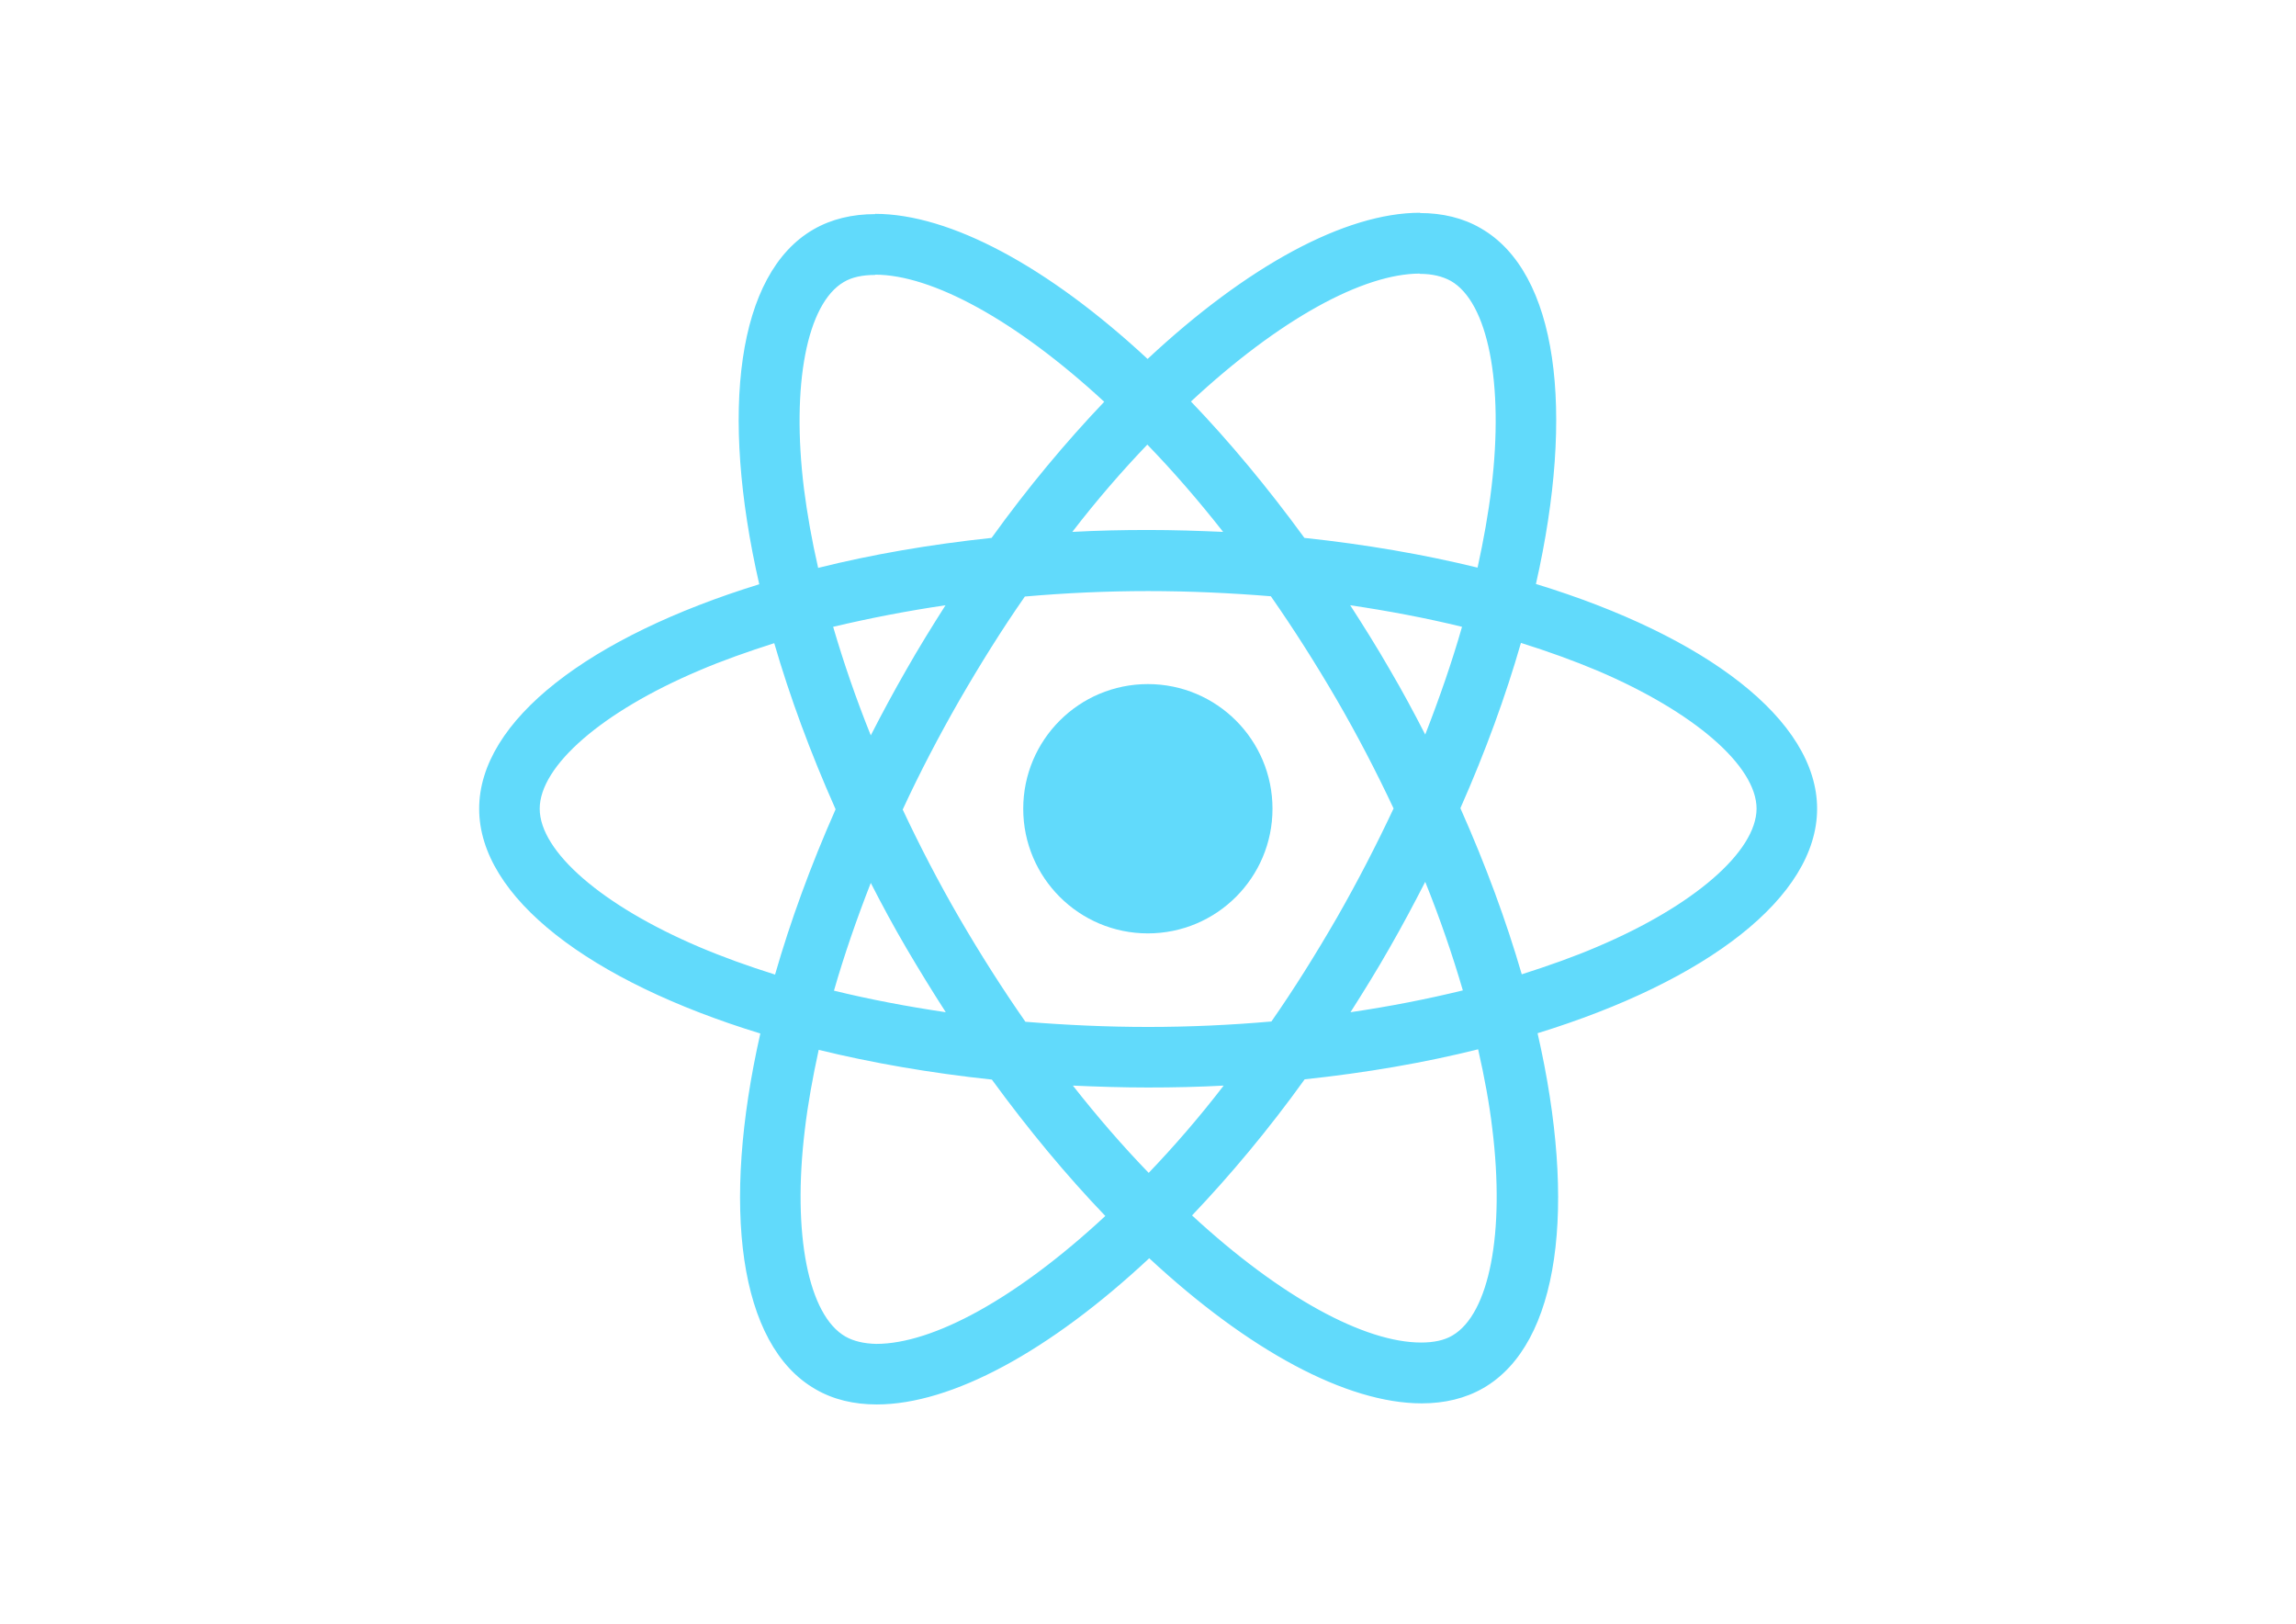
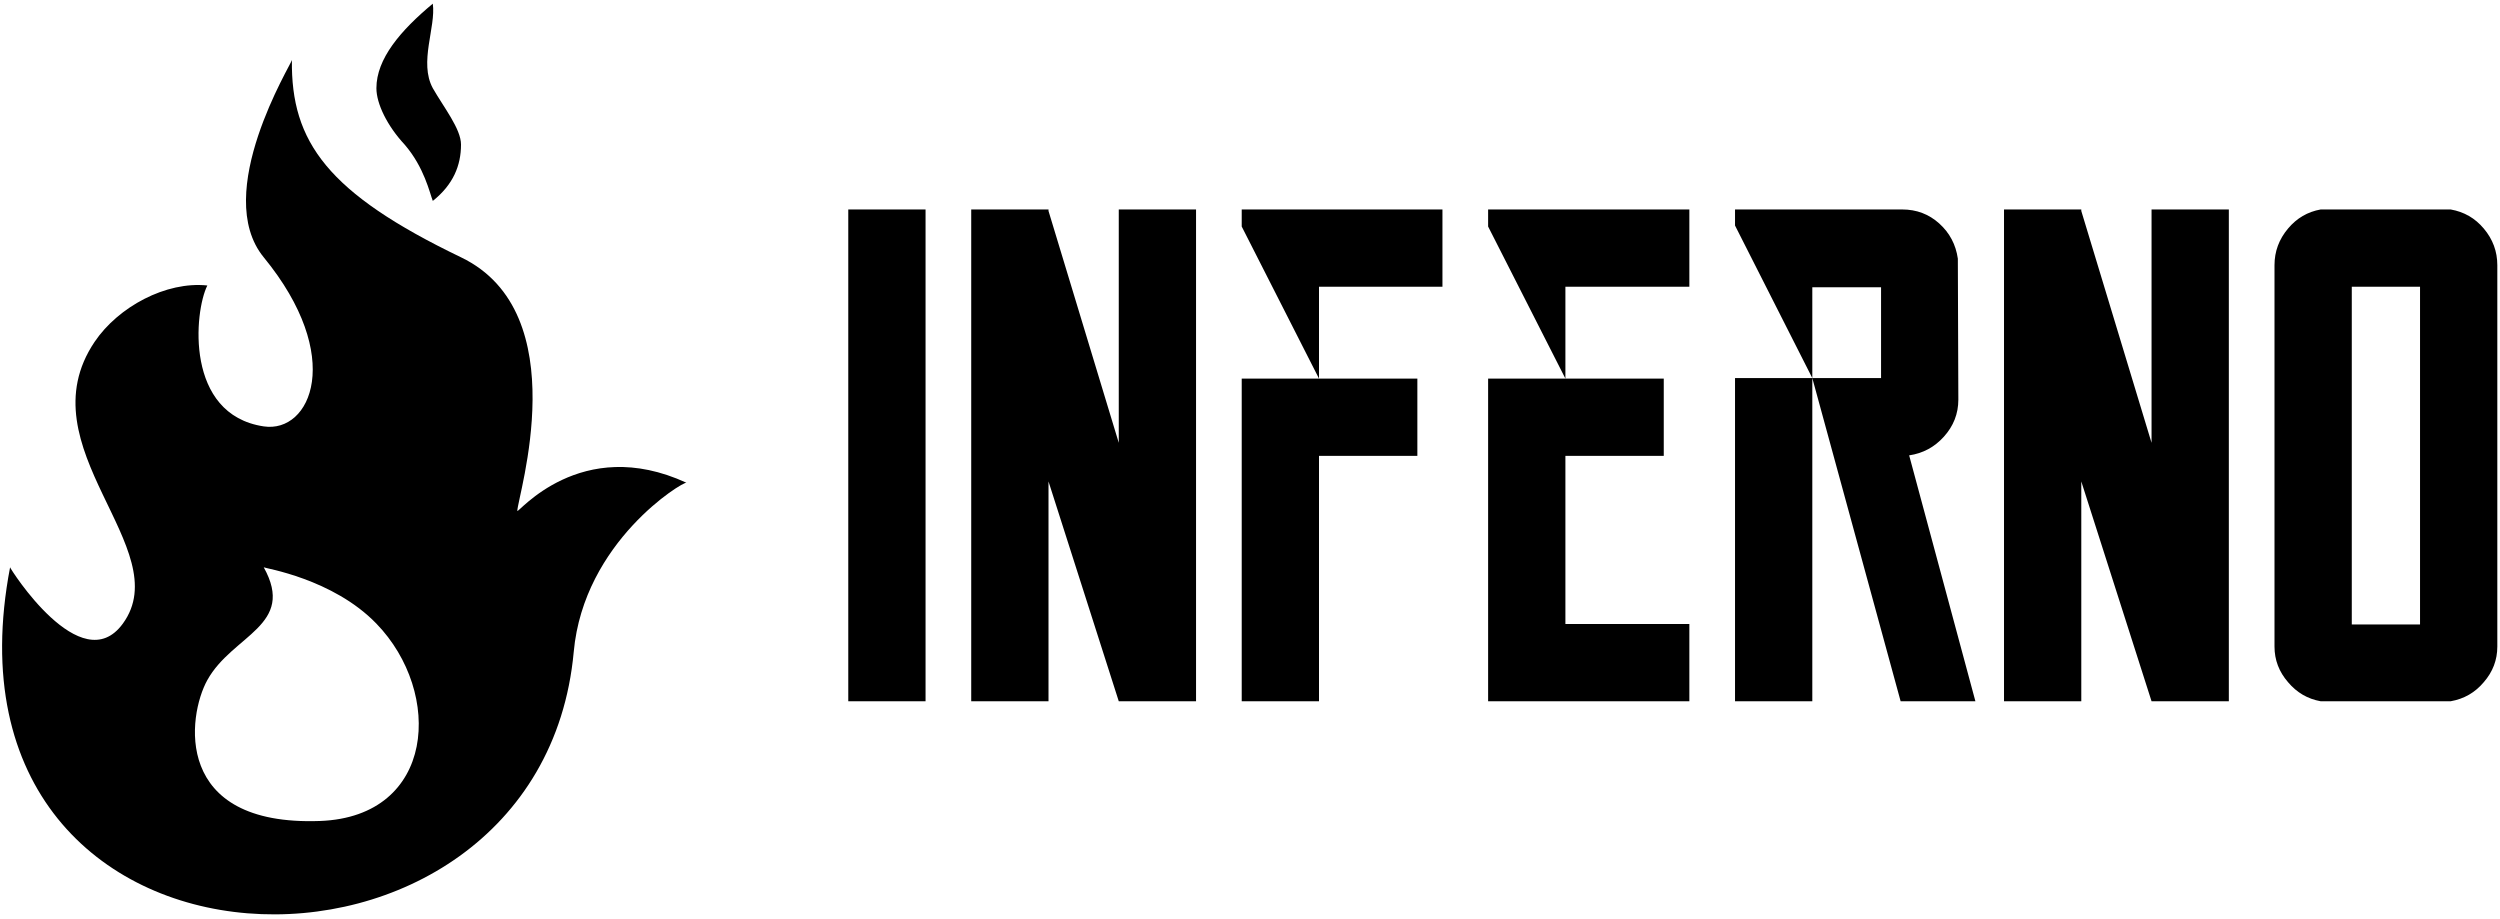
- <svg xmlns="http://www.w3.org/2000/svg" viewBox="0 0 841.9 595.3">
-   <g fill="#61DAFB">
-     <path d="M666.3 296.5c0-32.5-40.7-63.3-103.1-82.4 14.4-63.6 8-114.2-20.2-130.4-6.5-3.8-14.1-5.6-22.4-5.6v22.3c4.6 0 8.3.9 11.4 2.6 13.6 7.8 19.5 37.5 14.9 75.7-1.1 9.4-2.9 19.3-5.1 29.4-19.6-4.8-41-8.5-63.5-10.9-13.5-18.5-27.5-35.3-41.6-50 32.6-30.3 63.2-46.9 84-46.9V78c-27.5 0-63.5 19.6-99.9 53.6-36.4-33.8-72.4-53.2-99.9-53.2v22.3c20.7 0 51.4 16.5 84 46.6-14 14.7-28 31.4-41.3 49.9-22.6 2.4-44 6.1-63.6 11-2.3-10-4-19.7-5.2-29-4.7-38.2 1.1-67.9 14.6-75.8 3-1.8 6.9-2.6 11.5-2.6V78.5c-8.4 0-16 1.8-22.6 5.6-28.1 16.2-34.4 66.7-19.9 130.1-62.2 19.2-102.7 49.9-102.7 82.3 0 32.5 40.7 63.3 103.1 82.4-14.4 63.6-8 114.2 20.2 130.4 6.5 3.8 14.1 5.6 22.5 5.6 27.5 0 63.5-19.6 99.9-53.6 36.4 33.8 72.4 53.2 99.9 53.2 8.4 0 16-1.8 22.6-5.6 28.1-16.2 34.4-66.7 19.9-130.1 62-19.1 102.5-49.9 102.5-82.3zm-130.2-66.7c-3.7 12.9-8.3 26.2-13.5 39.5-4.1-8-8.4-16-13.1-24-4.6-8-9.5-15.8-14.4-23.4 14.2 2.1 27.9 4.7 41 7.9zm-45.8 106.5c-7.8 13.5-15.8 26.3-24.1 38.2-14.9 1.3-30 2-45.2 2-15.1 0-30.2-.7-45-1.9-8.3-11.9-16.4-24.6-24.2-38-7.6-13.1-14.5-26.4-20.8-39.8 6.2-13.4 13.2-26.8 20.7-39.9 7.8-13.5 15.8-26.3 24.1-38.2 14.9-1.3 30-2 45.2-2 15.1 0 30.2.7 45 1.9 8.3 11.9 16.4 24.6 24.2 38 7.6 13.1 14.5 26.4 20.8 39.8-6.3 13.4-13.2 26.8-20.7 39.9zm32.3-13c5.4 13.4 10 26.8 13.8 39.8-13.1 3.2-26.9 5.9-41.2 8 4.9-7.7 9.8-15.6 14.4-23.7 4.6-8 8.9-16.1 13-24.1zM421.2 430c-9.3-9.6-18.6-20.3-27.8-32 9 .4 18.2.7 27.5.7 9.4 0 18.7-.2 27.8-.7-9 11.7-18.3 22.4-27.5 32zm-74.4-58.9c-14.2-2.1-27.9-4.7-41-7.9 3.7-12.9 8.3-26.2 13.5-39.5 4.1 8 8.4 16 13.1 24 4.7 8 9.5 15.8 14.4 23.4zM420.7 163c9.3 9.6 18.6 20.3 27.8 32-9-.4-18.2-.7-27.5-.7-9.4 0-18.7.2-27.8.7 9-11.7 18.3-22.4 27.5-32zm-74 58.9c-4.9 7.7-9.8 15.6-14.4 23.7-4.6 8-8.9 16-13 24-5.4-13.4-10-26.8-13.8-39.8 13.1-3.1 26.9-5.8 41.2-7.9zm-90.5 125.2c-35.4-15.1-58.3-34.9-58.3-50.6 0-15.7 22.9-35.6 58.3-50.6 8.6-3.7 18-7 27.7-10.1 5.7 19.6 13.2 40 22.5 60.9-9.2 20.8-16.6 41.1-22.2 60.6-9.9-3.1-19.3-6.5-28-10.2zM310 490c-13.6-7.8-19.5-37.5-14.9-75.7 1.1-9.4 2.9-19.3 5.1-29.4 19.6 4.8 41 8.5 63.5 10.9 13.5 18.5 27.5 35.3 41.6 50-32.6 30.3-63.2 46.9-84 46.9-4.5-.1-8.3-1-11.3-2.7zm237.2-76.2c4.7 38.2-1.1 67.9-14.6 75.8-3 1.8-6.9 2.6-11.5 2.6-20.7 0-51.4-16.5-84-46.6 14-14.7 28-31.4 41.3-49.9 22.6-2.4 44-6.1 63.6-11 2.3 10.1 4.1 19.8 5.2 29.1zm38.5-66.7c-8.6 3.7-18 7-27.7 10.1-5.7-19.6-13.2-40-22.5-60.9 9.2-20.8 16.6-41.1 22.2-60.6 9.9 3.1 19.3 6.5 28.1 10.2 35.4 15.1 58.3 34.9 58.3 50.6-.1 15.7-23 35.6-58.4 50.6zM320.8 78.4z" />
-     <circle cx="420.9" cy="296.5" r="45.7" />
-     <path d="M520.5 78.1z" />
+ <svg xmlns="http://www.w3.org/2000/svg" data-v-423bf9ae="" viewBox="0 0 305 112" class="iconLeft">
+   <g data-v-423bf9ae="" id="d5e82f5e-59f5-40f1-96ad-02c88dad29b2" fill="black" transform="matrix(6.122449,0,0,6.122449,103.4892,21.26842)">
+     <path d="M1.54 10.50L1.54 10.50L0 10.50L0 0.70L1.54 0.70L1.54 10.50ZM5.95 0.70L5.95 0.70L6.93 0.70L6.93 0.70L6.93 10.50L6.93 10.50L5.39 10.50L5.39 10.50L3.99 6.12L3.99 10.50L3.99 10.50L2.45 10.50L2.45 0.70L3.01 0.70L3.01 0.70L3.99 0.70L3.99 0.70L3.99 0.73L5.39 5.35L5.39 0.70L5.95 0.70L5.95 0.70ZM9.38 0.70L11.84 0.70L11.84 1.68L11.84 2.24L9.38 2.24L9.38 4.07L11.34 4.07L11.34 4.35L11.34 5.33L11.34 5.61L9.38 5.61L9.38 10.50L7.84 10.50L7.84 9.48L7.84 4.07L9.38 4.07L7.84 1.04L7.84 0.70L9.38 0.70ZM14.29 0.70L14.29 0.70L16.76 0.70L16.76 1.68L16.76 2.24L14.29 2.24L14.29 4.07L16.25 4.07L16.25 4.35L16.25 5.33L16.25 5.61L14.29 5.61L14.29 8.96L16.76 8.96L16.76 9.52L16.76 10.50L14.29 10.50L12.75 10.50L12.75 9.48L12.75 4.07L14.29 4.07L12.75 1.04L12.75 0.70L14.29 0.70ZM21.14 5.60L22.46 10.50L20.97 10.50L19.21 4.06L20.58 4.06L20.58 2.25L19.21 2.25L19.21 4.06L17.67 1.02L17.67 0.70L21 0.70L21 0.70Q21.43 0.70 21.74 0.98L21.74 0.98L21.74 0.98Q22.05 1.26 22.11 1.68L22.11 1.68L22.12 4.48L22.12 4.49L22.12 4.49Q22.12 4.91 21.83 5.23L21.83 5.23L21.83 5.23Q21.55 5.54 21.14 5.60L21.14 5.60ZM17.67 10.50L17.67 4.06L19.21 4.06L19.21 10.50L17.67 10.50ZM26.53 0.70L26.53 0.70L27.51 0.70L27.51 0.70L27.51 10.50L27.51 10.50L25.97 10.50L25.97 10.50L24.57 6.12L24.57 10.50L24.57 10.50L23.03 10.50L23.03 0.70L23.59 0.70L23.59 0.70L24.57 0.70L24.57 0.70L24.57 0.73L25.97 5.35L25.97 0.70L26.53 0.70L26.53 0.70ZM29.34 0.70L31.93 0.70L31.93 0.70Q32.33 0.77 32.59 1.08L32.59 1.08L32.59 1.08Q32.86 1.40 32.86 1.81L32.86 1.81L32.86 2.86L32.86 3.28L32.86 3.30L32.86 8.36L32.86 9.41L32.86 9.41Q32.86 9.81 32.59 10.12L32.59 10.12L32.59 10.12Q32.33 10.43 31.93 10.50L31.93 10.50L29.34 10.50L29.34 10.50Q28.95 10.43 28.69 10.12L28.69 10.12L28.69 10.12Q28.42 9.81 28.42 9.41L28.42 9.41L28.42 1.81L28.42 1.81Q28.42 1.40 28.69 1.08L28.69 1.08L28.69 1.08Q28.95 0.77 29.34 0.70L29.34 0.70ZM31.32 3.30L31.32 3.28L31.32 2.86L31.32 2.24L29.96 2.24L29.96 8.97L31.32 8.97L31.32 8.36L31.32 3.30Z" />
+   </g>
+   <g data-v-423bf9ae="" id="56ad73fb-3a9d-4b89-b938-3d529373d749" transform="matrix(1.111097,0,0,1.111097,0.2552994,0.4458686)" stroke="none" fill="black">
+     <path d="M56.572 55.698c0-1.52 6.527-21.734-6.182-27.847C35.748 20.808 31.701 15.19 31.822 6.188c-.009.365-8.855 14.62-3.094 21.663 8.942 10.902 5.166 19.343 0 18.566-8.68-1.301-7.632-12.617-6.191-15.472-4.536-.478-9.782 2.343-12.378 6.188-7.808 11.598 9.114 22.696 3.097 30.944C8.677 74.362.852 61.987.878 61.889c-9.29 48.494 58.182 49.726 61.889 9.284 1.104-12.128 12.024-18.725 12.375-18.569-11.627-5.361-18.57 3.482-18.57 3.094zM34.918 89.743c-16.223.598-14.557-11.559-12.381-15.473 2.763-4.984 9.76-5.969 6.191-12.381.046.098 7.589 1.231 12.373 6.188 7.338 7.575 6.503 21.187-6.183 21.666z" />
+     <path d="M44.197 15.472C42.303 13.44 41.1 11 41.1 9.282c0-3.221 2.631-6.317 6.193-9.282.357 2.579-1.543 6.447 0 9.282 1.197 2.098 3.097 4.472 3.097 6.19 0 2.302-.857 4.4-3.097 6.188-.339-.861-.932-3.684-3.096-6.188z" />
  </g>
</svg>
